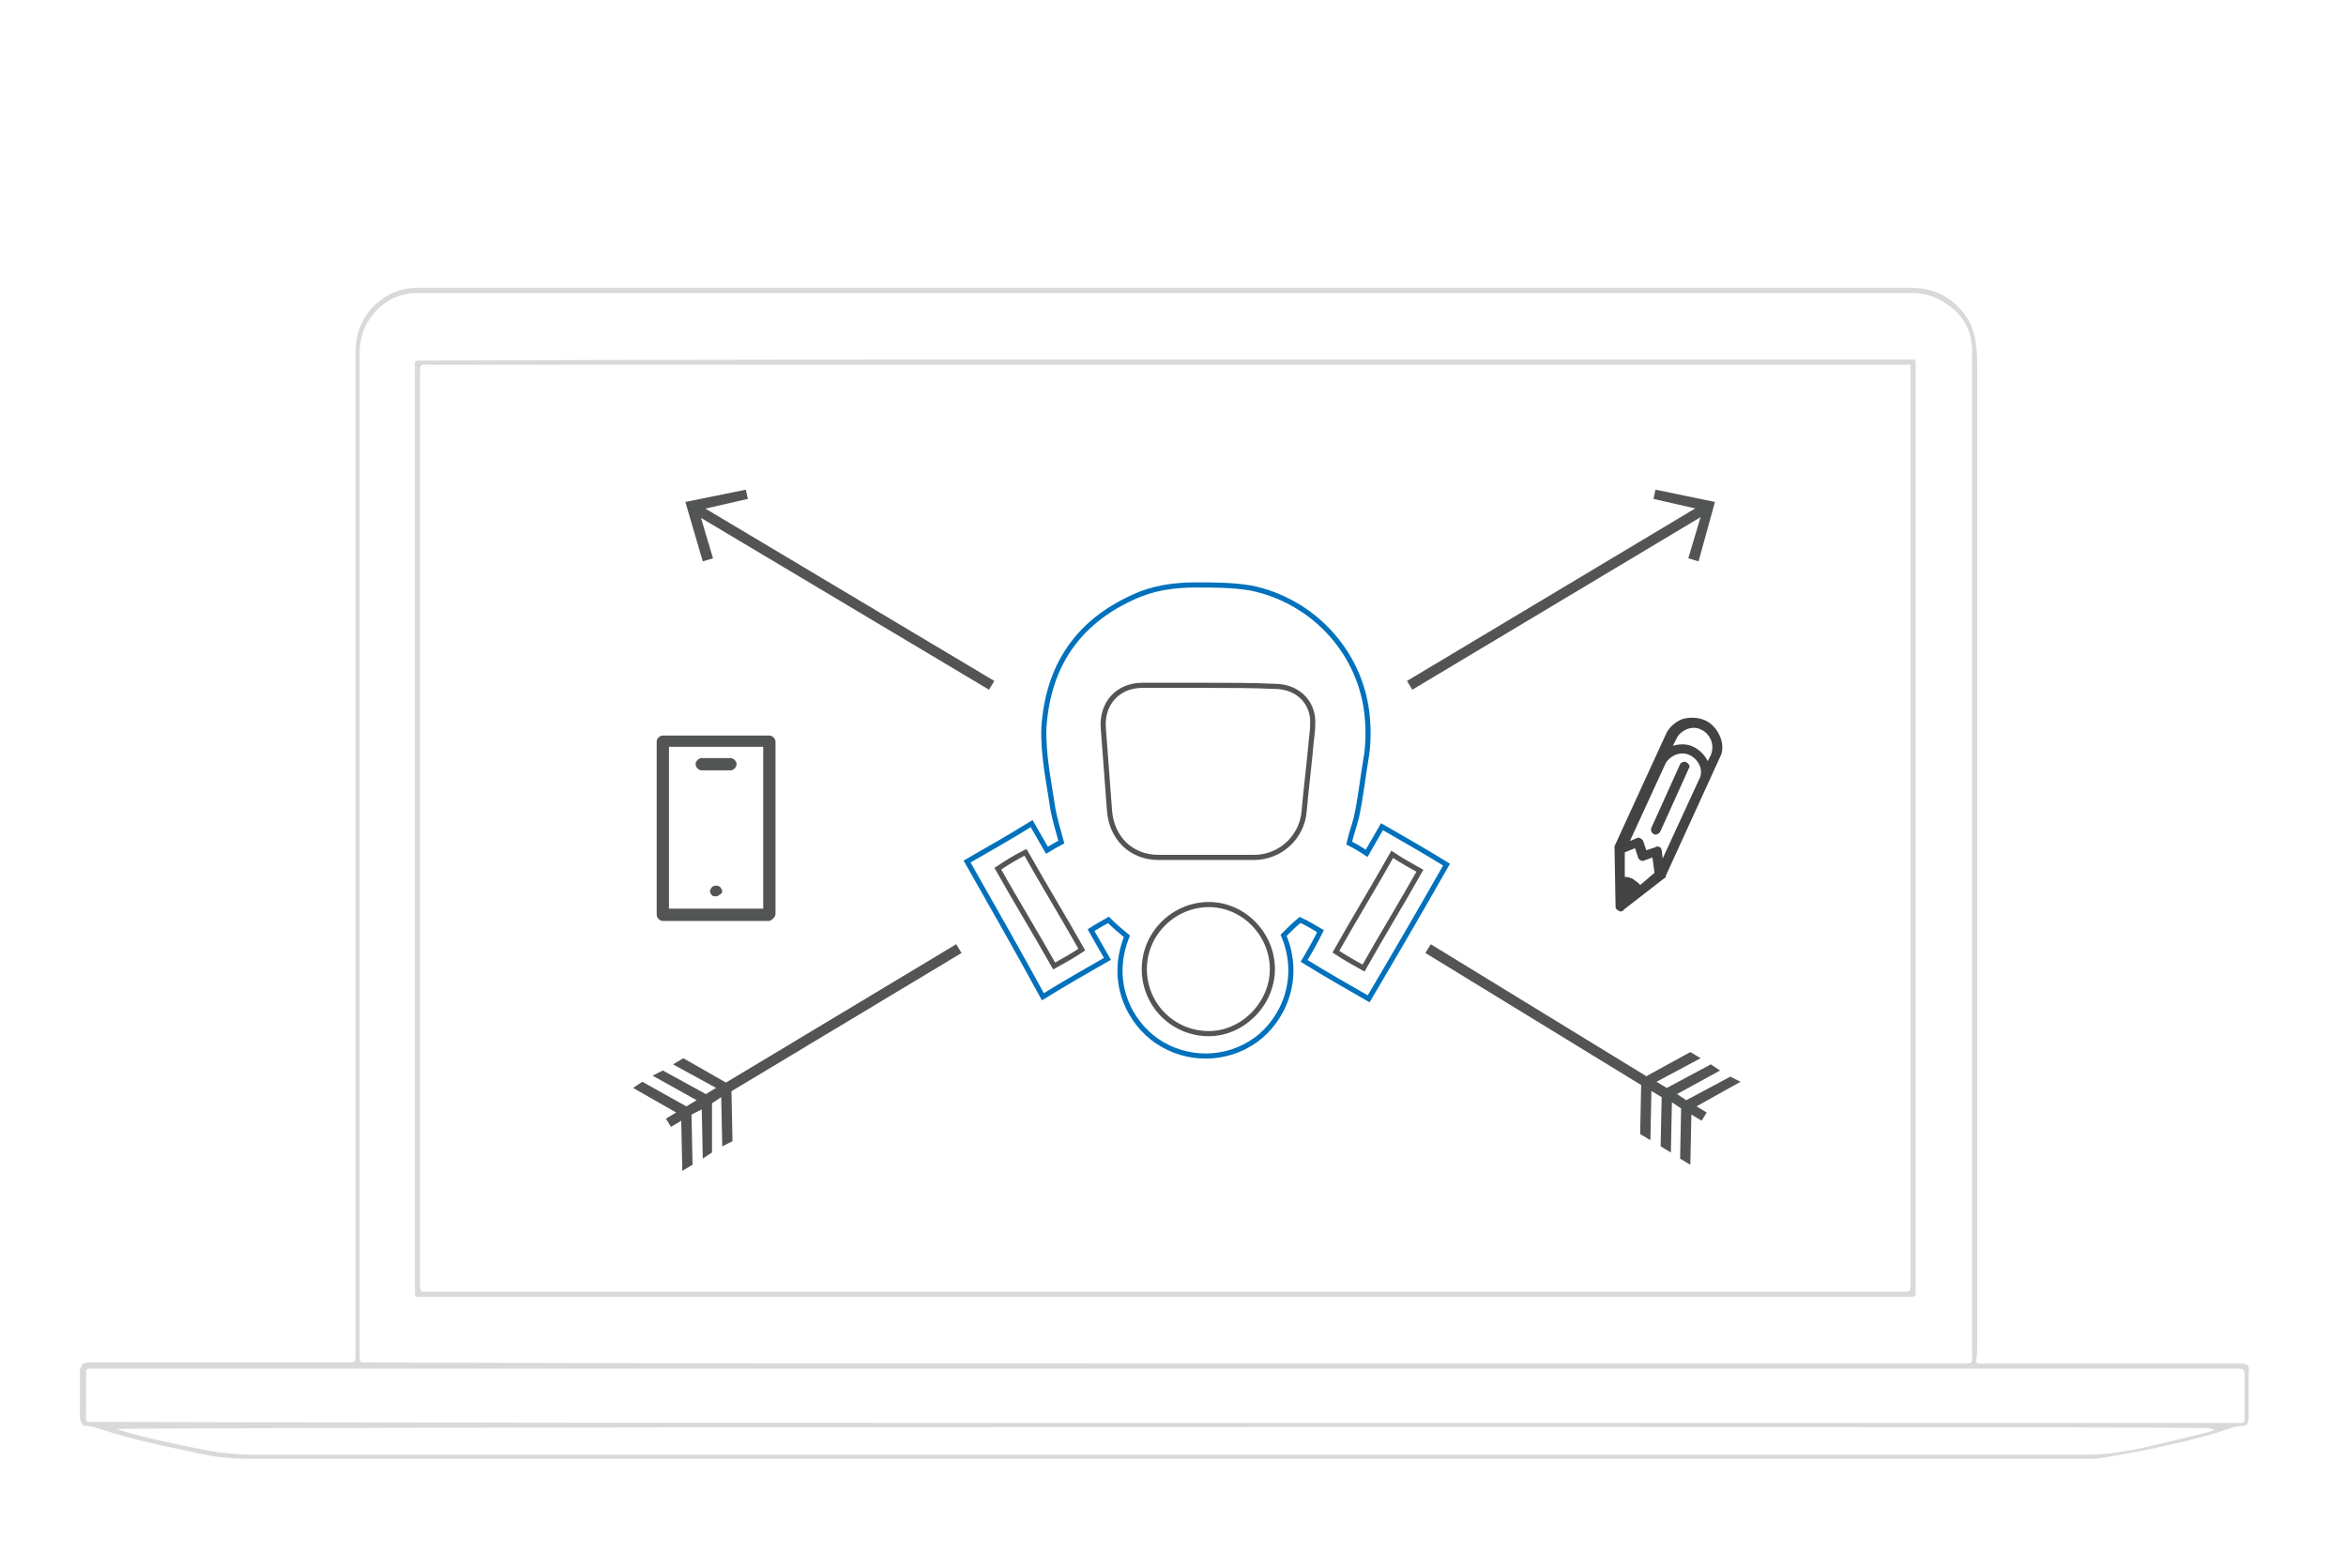
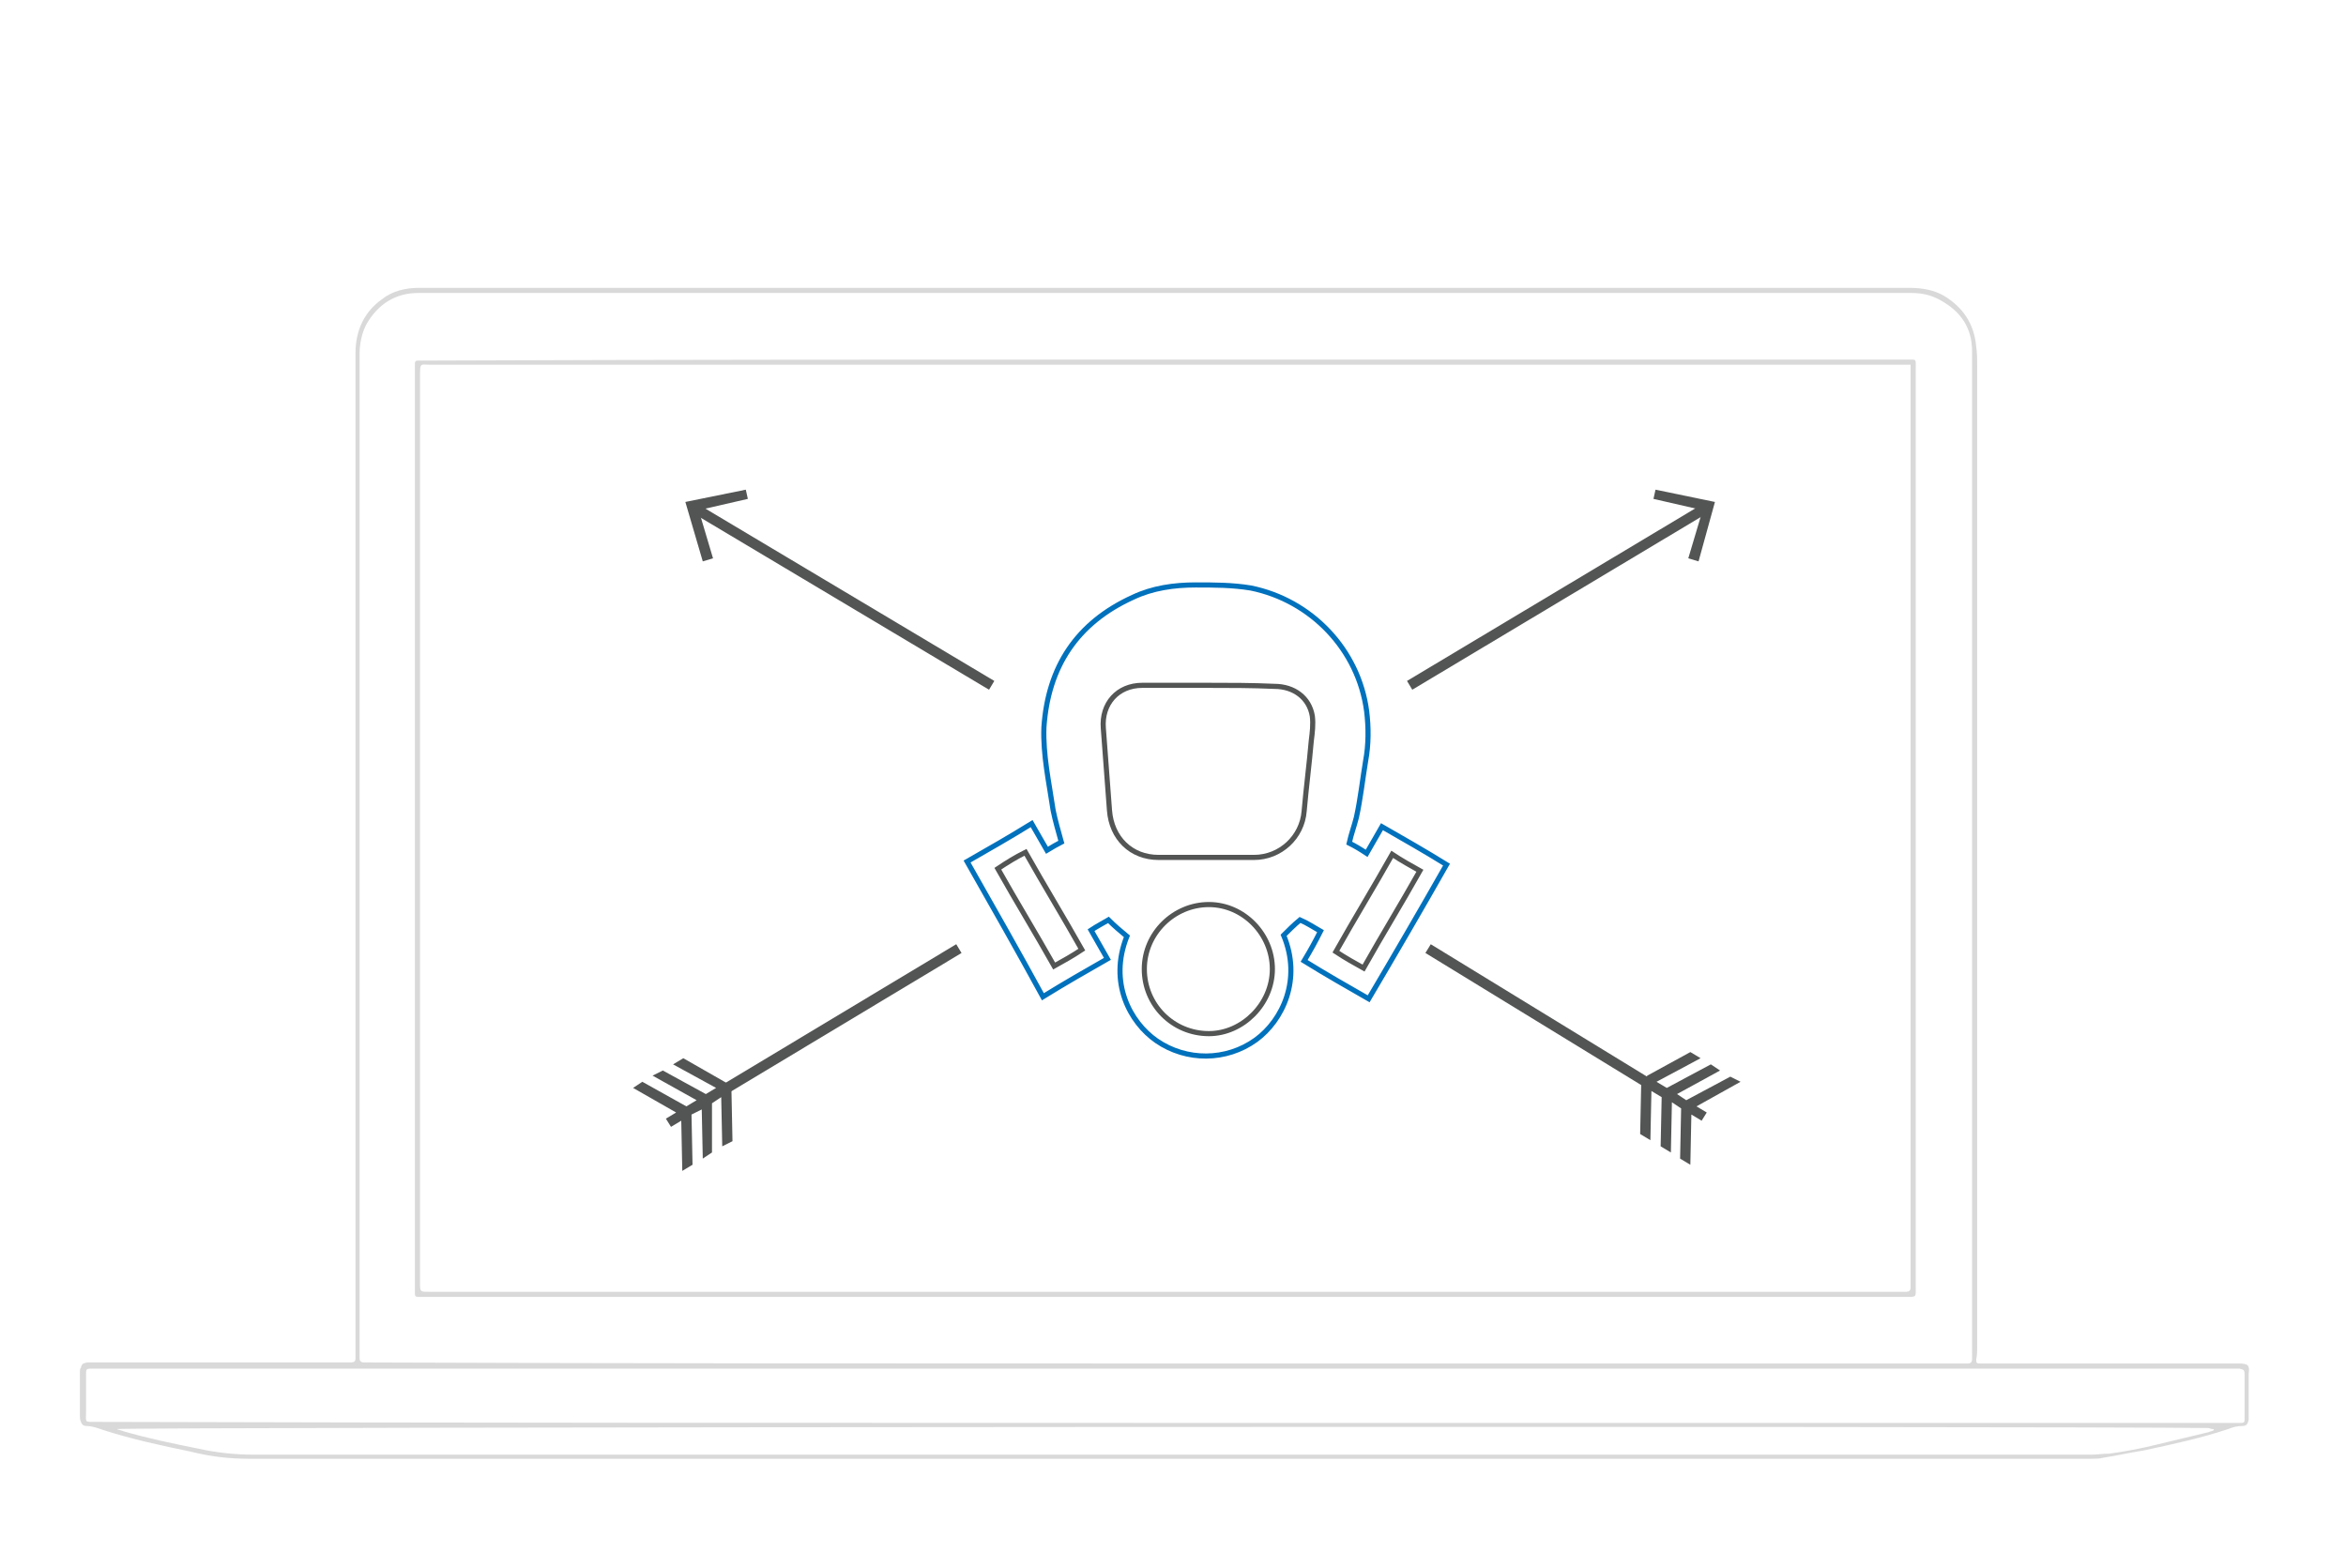
<svg xmlns="http://www.w3.org/2000/svg" version="1.1" id="Layer_1" x="0px" y="0px" viewBox="-64.5 -26.5 229 153" enable-background="new -64.5 -26.5 229 153" xml:space="preserve">
  <g opacity="0.5">
    <path fill="#B3B3B3" d="M49.3,115.9c-29.9,0-59.7,0-89.5,0c-1.9,0-3.7-0.2-5.7-0.7c-2.9-0.6-5.7-1.2-8.5-2.1   c-0.6-0.2-1.1-0.4-1.7-0.4c-0.2,0-0.4-0.1-0.5-0.4c-0.1-0.2-0.1-0.4-0.1-0.6c0-1.4,0-2.9,0-4.3c0-0.1,0-0.3,0.1-0.4   c0.1-0.4,0.2-0.4,0.6-0.5c0.2,0,0.4,0,0.6,0c8.2,0,16.5,0,24.7,0c1,0,0.9,0,0.9-0.9c0-32.5,0-65.1,0-97.6c0-2.3,0.9-4.1,2.6-5.3   c1-0.8,2.3-1.1,3.6-1.1c0.1,0,0.2,0,0.4,0c48.3,0,96.7,0,145.1,0c1.2,0,2.4,0.2,3.4,0.8c1.8,1.1,2.9,2.7,3.1,4.9   c0.1,0.7,0.1,1.3,0.1,2c0,31.9,0,63.8,0,95.7c0,0.4,0,0.8-0.1,1.2c0,0.4,0.1,0.4,0.4,0.4c0.2,0,0.4,0,0.5,0c8.2,0,16.5,0,24.7,0   c1,0,1.1,0.2,1,1c0,1.4,0,2.7,0,4.1c0,0.1,0,0.2,0,0.4c-0.1,0.4-0.2,0.6-0.6,0.6c-0.5,0-0.9,0.1-1.4,0.3c-2.7,0.9-5.5,1.5-8.3,2.1   c-1.3,0.2-2.6,0.5-3.9,0.7c-0.4,0.1-0.8,0.1-1.2,0.1c-1.7,0-3.3,0-5,0C106.3,115.9,77.8,115.9,49.3,115.9z M49.2,106.6   c25.9,0,51.7,0,77.7,0c0.2,0,0.4,0,0.6,0c0.4,0,0.5-0.1,0.5-0.5c0-0.2,0-0.4,0-0.7c0-25.8,0-51.5,0-77.2c0-6.8,0-13.6,0-20.4   c0-2.3-1.1-3.9-3.1-5c-0.9-0.5-1.8-0.7-2.8-0.7c-35.8,0-71.6,0-107.3,0c-12.8,0-25.6,0-38.5,0c-2.2,0-3.9,1.1-5,3   c-0.5,0.9-0.7,2-0.7,3c0,32.4,0,65,0,97.4c0,0.1,0,0.2,0,0.4c0,0.1,0,0.1,0,0.2c0,0.2,0.1,0.4,0.4,0.4c0.2,0,0.4,0,0.7,0   C-2.5,106.6,23.4,106.6,49.2,106.6z M49.3,112.4c34.8,0,69.5,0,104.3,0c0.2,0,0.4,0,0.6,0c0.4,0,0.4-0.1,0.4-0.4c0-0.3,0-0.6,0-0.9   c0-1.1,0-2.3,0-3.4c0-0.5-0.1-0.5-0.5-0.6c-0.2,0-0.4,0-0.5,0c-69.5,0-139.2,0-208.7,0c-0.2,0-0.4,0-0.5,0c-0.5,0-0.5,0.1-0.5,0.5   c0,1.2,0,2.5,0,3.7c0,1.1-0.2,1,1,1C-20.3,112.4,14.5,112.4,49.3,112.4z M-53.1,113c0.2,0.1,0.4,0.1,0.6,0.2   c2.4,0.7,4.8,1.2,7.3,1.7c1.8,0.4,3.6,0.6,5.5,0.6c49.3,0,98.5,0,147.8,0c10.5,0,21,0,31.5,0c0.6,0,1.2-0.1,1.8-0.1   c1.5-0.2,3.1-0.5,4.7-0.9c1.7-0.4,3.3-0.8,5-1.2c0.2-0.1,0.4-0.1,0.5-0.2c0-0.1,0-0.1-0.1-0.1c-0.2,0-0.3-0.1-0.5-0.1   C136.8,112.7-52.6,112.8-53.1,113z" />
    <path fill="#B3B3B3" d="M49.3,8.6c24.1,0,48.3,0,72.4,0c0.9,0,0.8-0.1,0.8,0.9c0,29.9,0,59.8,0,89.7c0,0.9,0.1,0.9-0.9,0.9   c-48.2,0-96.5,0-144.7,0c-0.2,0-0.3,0-0.5,0c-0.4,0-0.4-0.1-0.4-0.4c0-0.1,0-0.2,0-0.4c0-29.9,0-59.9,0-89.8c0-0.9-0.1-0.8,0.8-0.8   C1.1,8.6,25.2,8.6,49.3,8.6z M122,9.1c-0.4,0-0.6,0-0.8,0c-48,0-95.9,0-143.8,0c-0.8,0-0.9-0.2-0.9,0.9c0,29.6,0,59.2,0,88.7   c0,0.9,0,0.9,0.8,0.9c47.9,0,95.8,0,143.8,0c0.2,0,0.3,0,0.5,0c0.2,0,0.4-0.1,0.4-0.4c0-0.2,0-0.4,0-0.6c0-22.7,0-45.4,0-68.1   c0-6.9,0-13.8,0-20.7C122,9.7,122,9.4,122,9.1z" />
  </g>
  <path fill="none" stroke="#B3B3B3" stroke-miterlimit="10" d="M131.1,14.4" />
  <path fill="none" stroke="#B3B3B3" stroke-miterlimit="10" d="M-32.6,14.4" />
  <path fill="none" stroke="#B3B3B3" stroke-miterlimit="10" d="M131.1,79" />
  <path fill="none" stroke="#B3B3B3" stroke-miterlimit="10" d="M-32.6,79" />
  <g>
    <path fill="none" stroke="#535454" stroke-width="0.5" stroke-miterlimit="10" d="M59.7,68.1c0-3.4-2.8-6.3-6.2-6.3   c-3.4,0-6.3,2.8-6.3,6.3c0,3.5,2.8,6.3,6.3,6.3C56.8,74.4,59.7,71.5,59.7,68.1z M68.6,68c1.8-3.2,3.7-6.3,5.5-9.5   c-0.9-0.5-1.8-1-2.7-1.6c-1.8,3.2-3.7,6.3-5.5,9.5C66.8,67,67.7,67.5,68.6,68z M32.9,58.3c1.8,3.2,3.7,6.3,5.5,9.5   c0.9-0.5,1.8-1,2.7-1.6c-1.8-3.2-3.7-6.3-5.5-9.5C34.6,57.2,33.8,57.7,32.9,58.3z" />
    <path fill="none" stroke="#535454" stroke-width="0.5" stroke-miterlimit="10" d="M53.4,40.4c-2.1,0-4.3,0-6.4,0   c-2.4,0-4,1.8-3.8,4.2c0.2,2.7,0.4,5.3,0.6,8c0.2,2.7,2.1,4.6,4.8,4.6c3.1,0,6.2,0,9.3,0c2.6,0,4.7-2,4.9-4.5   c0.2-2.3,0.5-4.6,0.7-6.9c0.1-0.8,0.2-1.6,0.1-2.4c-0.3-1.8-1.8-2.9-3.7-2.9C57.7,40.4,55.5,40.4,53.4,40.4z" />
  </g>
  <g>
    <path fill="none" stroke="#0071BC" stroke-width="0.5" stroke-miterlimit="10" d="M29.9,57.6c2.1-1.2,4.2-2.4,6.3-3.7   c0.5,0.9,1,1.7,1.5,2.6c0.5-0.3,1-0.6,1.4-0.8c-0.3-1.1-0.6-2.1-0.8-3.1c-0.4-2.7-1-5.4-0.9-8.1c0.4-5.9,3.2-10.2,8.7-12.7   c1.9-0.9,4-1.2,6.1-1.2c1.8,0,3.6,0,5.4,0.3c5.9,1.2,10.5,6,11.3,12c0.2,1.6,0.2,3.3-0.1,4.9c-0.3,1.8-0.5,3.7-0.9,5.5   c-0.2,0.8-0.5,1.6-0.7,2.5c0.6,0.3,1.1,0.6,1.7,1c0.5-0.9,1-1.7,1.5-2.6c2.1,1.2,4.2,2.4,6.3,3.7c-2.5,4.4-5,8.7-7.6,13.1   c-2.1-1.2-4.2-2.4-6.3-3.7c0.6-1,1.1-1.9,1.6-2.9c-0.7-0.4-1.3-0.8-2-1.1c-0.6,0.5-1.1,1-1.6,1.5c1.8,4.3-0.1,8.3-2.7,10.2   c-2.9,2.1-6.8,2.1-9.7,0.1c-2.6-1.8-4.7-5.7-2.9-10.2c-0.6-0.5-1.2-1-1.8-1.6c-0.5,0.3-1.1,0.6-1.7,1c0.5,0.9,1.1,1.9,1.6,2.8   c-2.1,1.2-4.2,2.4-6.3,3.7C34.9,66.4,32.4,62,29.9,57.6z" />
  </g>
  <g>
    <g>
      <line fill="none" stroke="#535454" stroke-miterlimit="10" x1="6.3" y1="79.8" x2="29.1" y2="66.1" />
      <g>
        <polygon fill="#535454" points="6.4,79.2 2.2,76.8 1.2,77.4 5.4,79.7 4.4,80.3 0.2,78 -0.8,78.5 3.5,80.9 2.5,81.5 -1.8,79.1      -2.7,79.7 1.5,82.1 0.5,82.7 1,83.5 2,82.9 2.1,87.8 3.1,87.2 3,82.3 4,81.8 4.1,86.6 5,86 5,81.2 5.9,80.6 6,85.4 7,84.9      6.9,80    " />
      </g>
    </g>
  </g>
  <g>
    <g>
      <line fill="none" stroke="#535454" stroke-miterlimit="10" x1="96.3" y1="79.2" x2="74.9" y2="66.1" />
      <g>
        <polygon fill="#535454" points="95.7,79.4 95.6,84.2 96.6,84.8 96.7,80 97.7,80.6 97.6,85.4 98.6,86 98.7,81.1 99.6,81.7      99.5,86.6 100.5,87.2 100.6,82.3 101.6,82.9 102.1,82.1 101.1,81.5 105.4,79.1 104.4,78.6 100.1,80.9 99.2,80.3 103.4,78      102.5,77.4 98.2,79.7 97.2,79.1 101.5,76.8 100.5,76.2 96.3,78.5    " />
      </g>
    </g>
  </g>
  <g>
    <g>
      <line fill="none" stroke="#535454" stroke-miterlimit="10" x1="73.1" y1="40.4" x2="102" y2="23.1" />
      <g>
        <polygon fill="#535454" points="101.3,28.3 100.3,28 101.7,23.3 96.9,22.2 97.1,21.3 102.9,22.5    " />
      </g>
    </g>
  </g>
  <g>
    <g>
      <line fill="none" stroke="#535454" stroke-miterlimit="10" x1="32.3" y1="40.4" x2="3.3" y2="23.1" />
      <g>
        <polygon fill="#535454" points="8.3,21.3 8.5,22.2 3.7,23.3 5.1,28 4.1,28.3 2.4,22.5    " />
      </g>
    </g>
  </g>
-   <g>
-     <path fill="#535454" d="M11.2,62.7V45.9c0-0.3-0.3-0.6-0.6-0.6H0.2c-0.3,0-0.6,0.3-0.6,0.6v16.9c0,0.3,0.3,0.6,0.6,0.6h10.4   C10.9,63.3,11.2,63,11.2,62.7z M10.1,62.2H0.8V46.4h9.2V62.2z" />
-     <path fill="#535454" d="M5,60.1c-0.1,0.1-0.2,0.3-0.2,0.4c0,0.1,0.1,0.3,0.2,0.4C5.1,61,5.3,61,5.4,61c0.1,0,0.3-0.1,0.4-0.2   C5.9,60.8,6,60.6,6,60.5c0-0.1-0.1-0.3-0.2-0.4C5.6,59.9,5.2,59.9,5,60.1z" />
-     <path fill="#535454" d="M4,48.7h2.8c0.3,0,0.6-0.3,0.6-0.6s-0.3-0.6-0.6-0.6H4c-0.3,0-0.6,0.3-0.6,0.6S3.7,48.7,4,48.7z" />
-   </g>
  <g id="pencil2">
-     <g id="Pencil_1_">
-       <g>
-         <path fill="#444343" d="M103.4,45.4c-0.3-0.7-0.8-1.3-1.5-1.6c-0.7-0.3-1.5-0.3-2.2-0.1c-0.7,0.3-1.3,0.8-1.6,1.5l-5,10.9     c0,0.1,0,0.1,0,0.2l0.1,5.7c0,0.2,0.1,0.3,0.3,0.4c0.1,0.1,0.3,0.1,0.4,0c0,0,0.1,0,0.1-0.1l4-3.1c0.1,0,0.1-0.1,0.1-0.2     l5.3-11.6C103.7,46.9,103.7,46.1,103.4,45.4z M95.6,59.9c-0.2-0.3-0.5-0.4-0.7-0.6c-0.2-0.1-0.5-0.2-0.8-0.2l0-2.4l1-0.4l0.3,0.9     c0.1,0.3,0.4,0.4,0.6,0.3l0.8-0.3l0.2,1.5L95.6,59.9z M101.3,49.7l-3.5,7.6l-0.1-0.8c0-0.1-0.1-0.3-0.2-0.3     c-0.1-0.1-0.3-0.1-0.4,0l-0.9,0.3l-0.3-0.9c-0.1-0.2-0.4-0.4-0.6-0.3l-0.7,0.3l3.4-7.4l0,0c0.2-0.5,0.6-0.8,1-1     c0.5-0.2,1-0.2,1.4,0c0.5,0.2,0.8,0.6,1,1C101.6,48.7,101.6,49.2,101.3,49.7z M102.5,47.2l-0.3,0.6c-0.3-0.6-0.8-1.1-1.4-1.4     c-0.6-0.3-1.3-0.3-2-0.1l0.3-0.6l0,0c0.2-0.5,0.6-0.8,1-1c0.5-0.2,1-0.2,1.4,0c0.5,0.2,0.8,0.6,1,1     C102.7,46.2,102.7,46.7,102.5,47.2z M100.1,47.9c-0.2-0.1-0.5,0-0.6,0.2l-2.8,6.2c-0.1,0.2,0,0.5,0.2,0.6c0.1,0.1,0.3,0.1,0.4,0     c0.1,0,0.2-0.1,0.3-0.3l2.8-6.2C100.5,48.3,100.3,48,100.1,47.9z" />
-       </g>
-     </g>
-   </g>
+ </g>
</svg>
